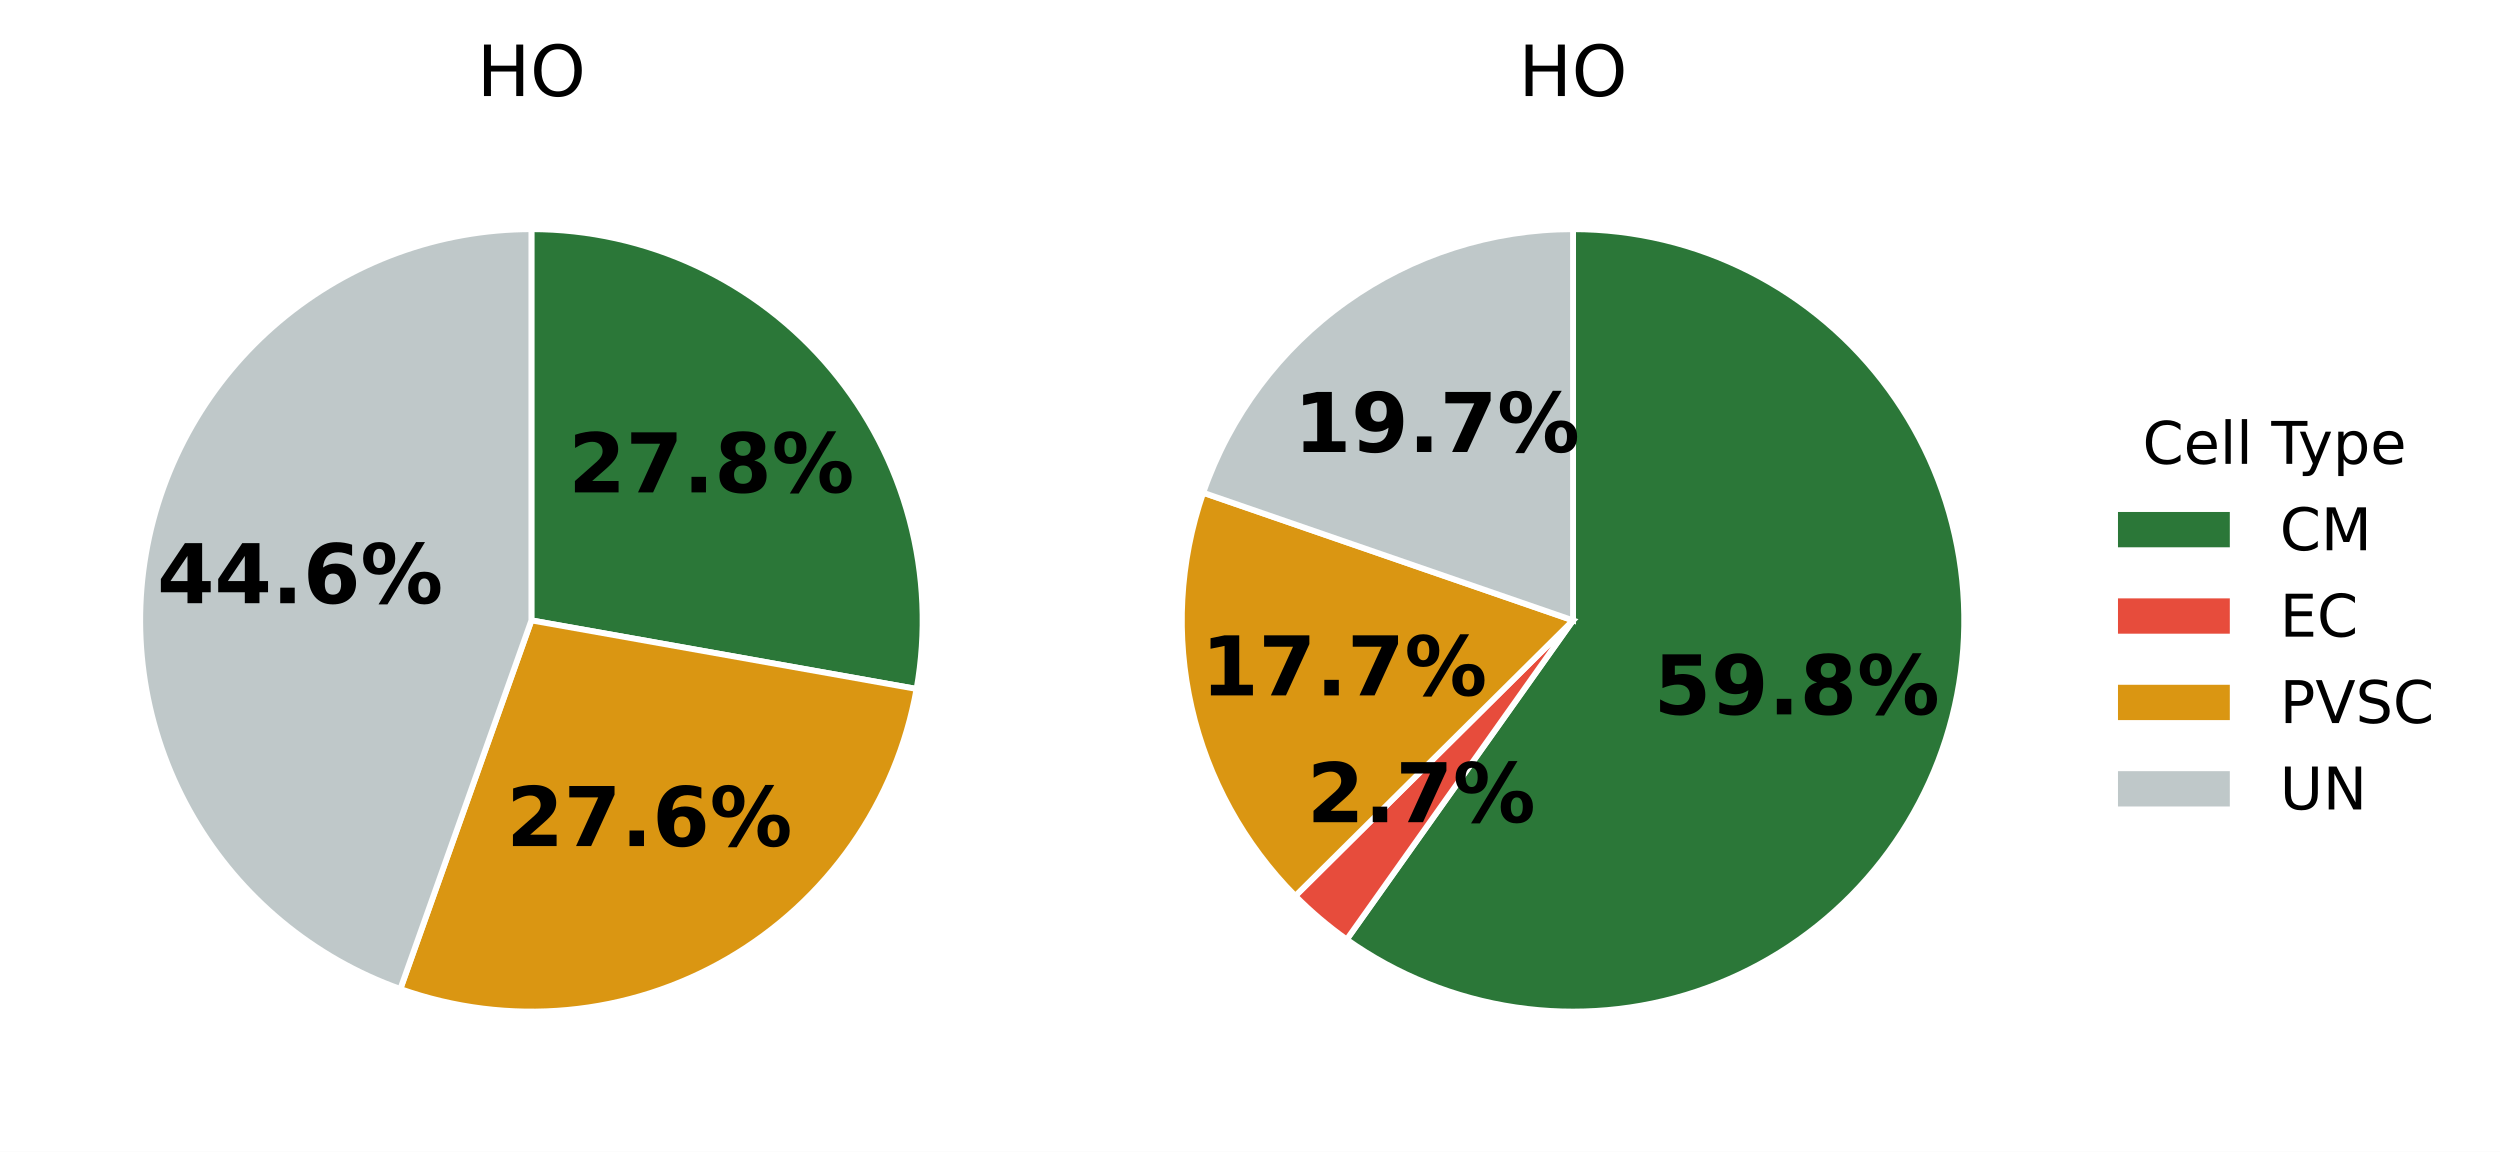
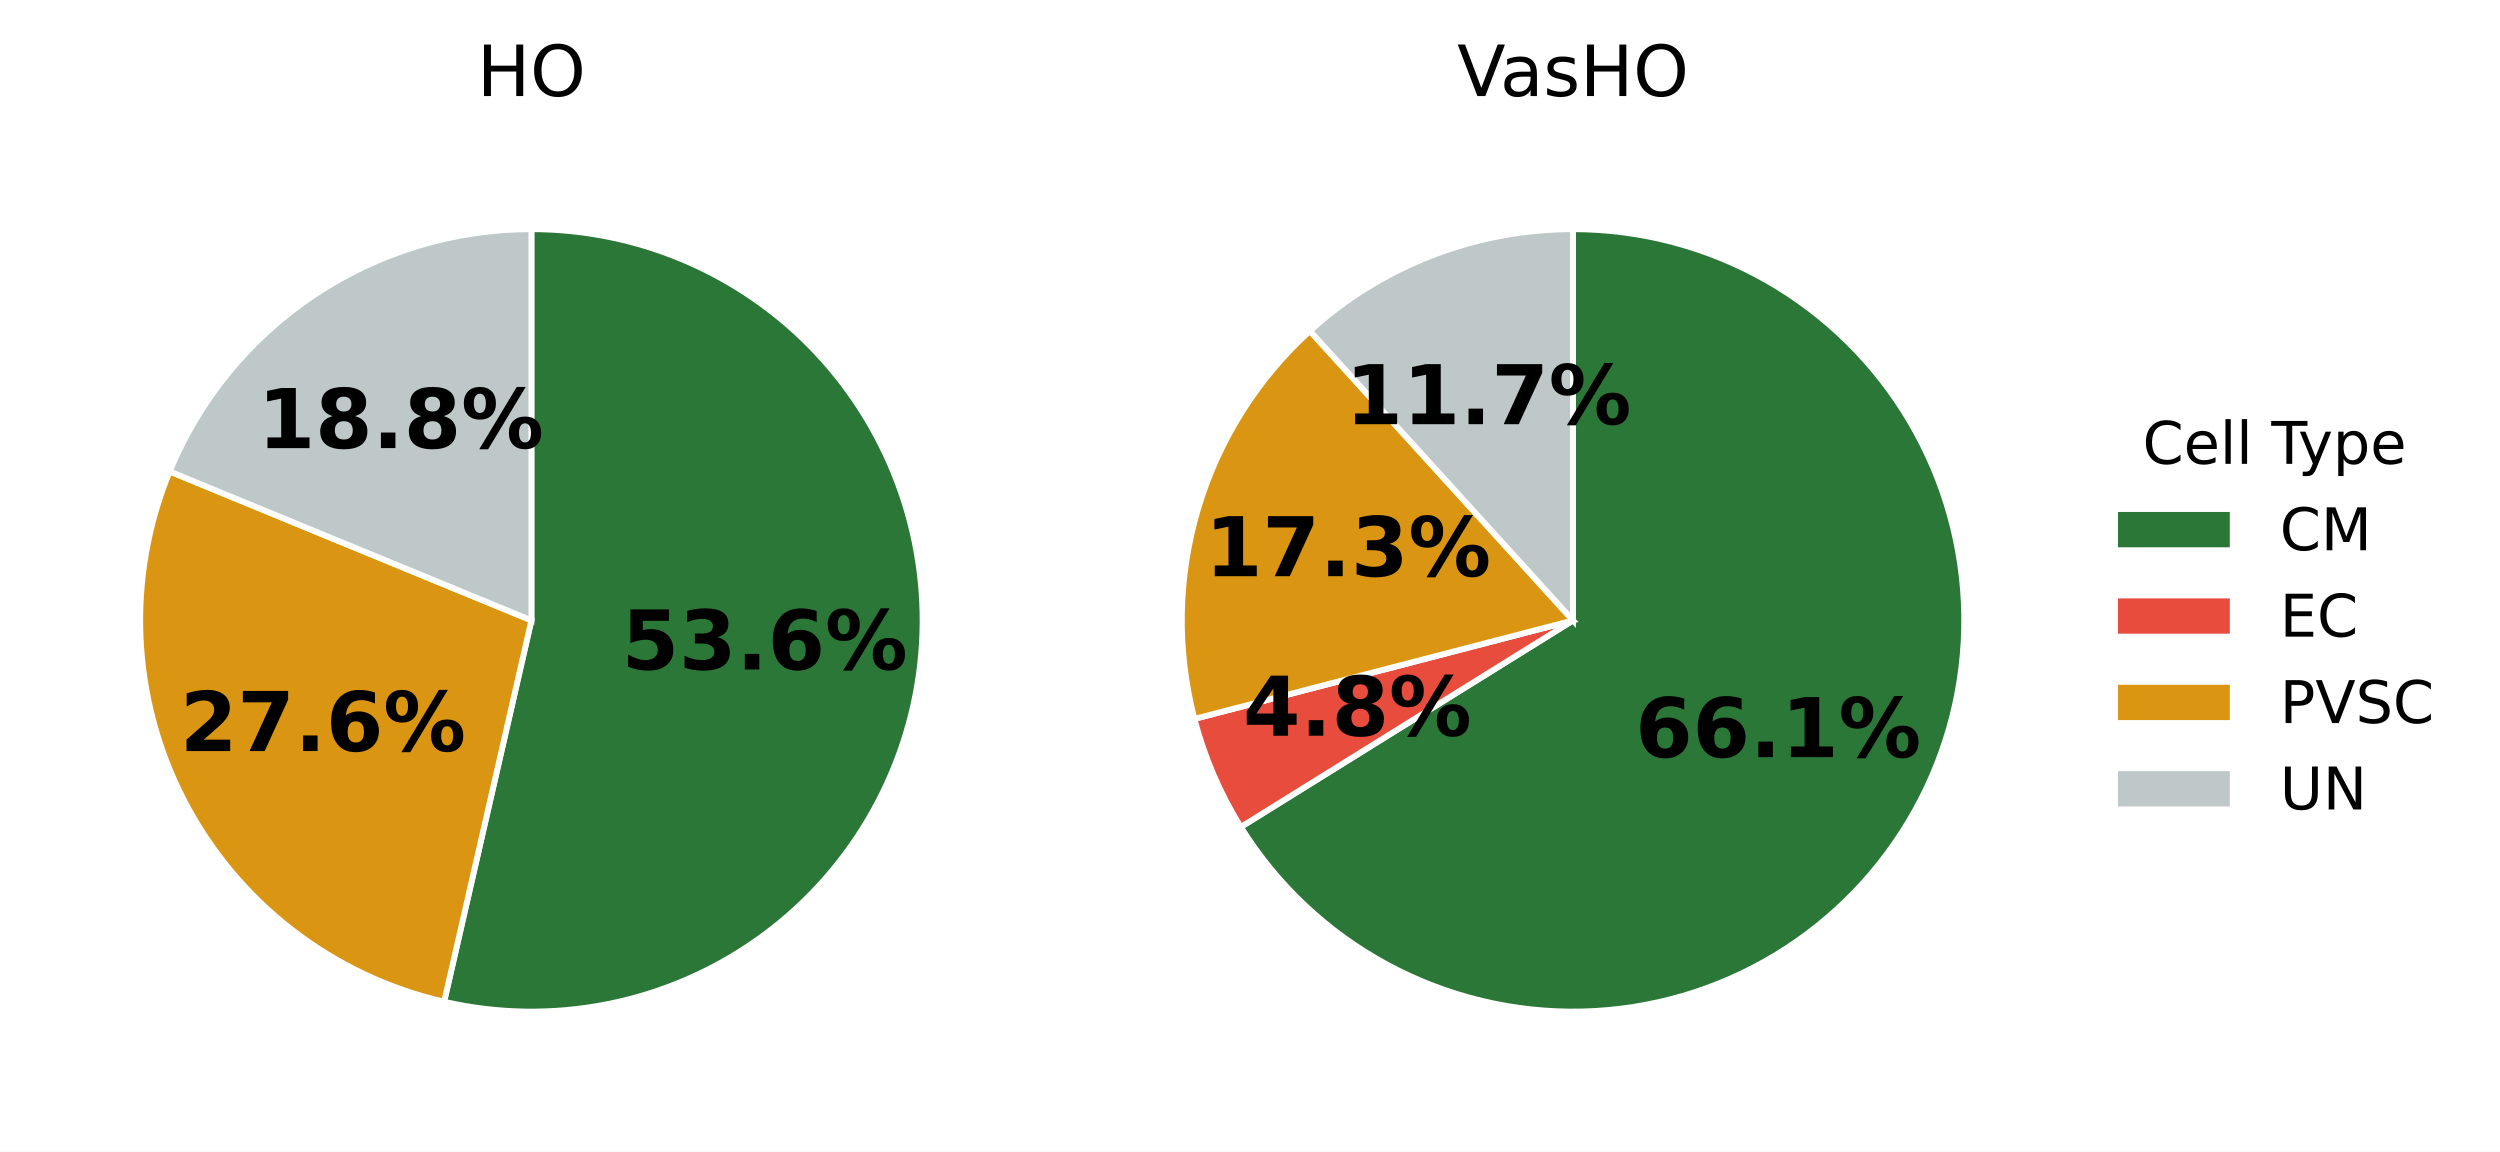
<svg xmlns="http://www.w3.org/2000/svg" xmlns:xlink="http://www.w3.org/1999/xlink" width="424.722pt" height="195.678pt" viewBox="0 0 424.722 195.678" version="1.1">
  <defs>
    <style type="text/css">*{stroke-linejoin: round; stroke-linecap: butt}</style>
  </defs>
  <g id="figure_1">
    <g id="patch_1">
      <path d="M 0 195.678  L 424.722 195.678  L 424.722 0  L 0 0  z " style="fill: #ffffff" />
    </g>
    <g id="axes_1">
      <g id="patch_2">
-         <path d="M 155.716 117.044  C 157.418 107.48 157.003 97.659 154.5 88.273  C 151.997 78.887 147.467 70.163 141.229 62.717  C 134.99 55.27 127.195 49.281 118.393 45.173  C 109.591 41.064 99.994 38.934 90.28 38.934  L 90.28 105.398  z " style="fill: #2b7738; stroke: #ffffff; stroke-linejoin: miter" />
+         <path d="M 75.452 170.187  C 84.573 172.275 94.034 172.413 103.213 170.592  C 112.391 168.771 121.083 165.032 128.717 159.621  C 136.351 154.209 142.756 147.246 147.514 139.188  C 152.271 131.13 155.273 122.158 156.324 112.859  C 157.374 103.561 156.449 94.145 153.61 85.229  C 150.77 76.312 146.079 68.096 139.845 61.117  C 133.611 54.139 125.972 48.556 117.431 44.733  C 108.89 40.91 99.637 38.934 90.28 38.934  L 90.28 105.398  z " style="fill: #2b7738; stroke: #ffffff; stroke-linejoin: miter" />
      </g>
      <g id="patch_3">
-         <path d="M 68.011 168.021  C 77.108 171.255 86.801 172.469 96.414 171.578  C 106.027 170.687 115.332 167.712 123.679 162.861  C 132.026 158.009 139.217 151.397 144.749 143.485  C 150.281 135.573 154.024 126.549 155.716 117.044  L 90.28 105.398  z " style="fill: #da9612; stroke: #ffffff; stroke-linejoin: miter" />
+         <path d="M 28.82 80.097  C 25.145 89.025 23.459 98.647 23.879 108.292  C 24.299 117.938 26.816 127.377 31.255 135.951  C 35.693 144.525 41.946 152.03 49.578 157.942  C 57.211 163.854 66.041 168.033 75.452 170.187  L 90.28 105.398  z " style="fill: #da9612; stroke: #ffffff; stroke-linejoin: miter" />
      </g>
      <g id="patch_4">
-         <path d="M 90.28 38.934  C 74.616 38.934 59.445 44.472 47.464 54.563  C 35.483 64.654 27.446 78.663 24.783 94.099  C 22.12 109.536 24.999 125.427 32.906 138.949  C 40.813 152.471 53.252 162.772 68.011 168.021  L 90.28 105.398  z " style="fill: #bfc8c9; stroke: #ffffff; stroke-linejoin: miter" />
+         <path d="M 90.28 38.934  C 77.112 38.934 64.236 42.848 53.294 50.176  C 42.353 57.503 33.833 67.92 28.82 80.097  L 90.28 105.398  z " style="fill: #bfc8c9; stroke: #ffffff; stroke-linejoin: miter" />
      </g>
      <g id="matplotlib.axis_1" />
      <g id="matplotlib.axis_2" />
      <g id="text_1">
-         <g transform="translate(96.56458 83.65234) scale(0.14 -0.14)">
+         <g transform="translate(105.6218 113.738) scale(0.14 -0.14)">
+           <defs>
+             <path id="DejaVuSans-Bold-35" d="M 678 4666  L 3669 4666  L 3669 3781  L 1638 3781  L 1638 3059  Q 1775 3097 1914 3117  Q 2053 3138 2203 3138  Q 3056 3138 3531 2711  Q 4006 2284 4006 1522  Q 4006 766 3489 337  Q 2972 -91 2053 -91  Q 1656 -91 1267 -14  Q 878 63 494 219  L 494 1166  Q 875 947 1217 837  Q 1559 728 1863 728  Q 2300 728 2551 942  Q 2803 1156 2803 1522  Q 2803 1891 2551 2103  Q 2300 2316 1863 2316  Q 1603 2316 1309 2248  Q 1016 2181 678 2041  L 678 4666  z " transform="scale(0.015625)" />
+             <path id="DejaVuSans-Bold-33" d="M 2981 2516  Q 3453 2394 3698 2092  Q 3944 1791 3944 1325  Q 3944 631 3412 270  Q 2881 -91 1863 -91  Q 1503 -91 1142 -33  Q 781 25 428 141  L 428 1069  Q 766 900 1098 814  Q 1431 728 1753 728  Q 2231 728 2486 893  Q 2741 1059 2741 1369  Q 2741 1688 2480 1852  Q 2219 2016 1709 2016  L 1228 2016  L 1228 2791  L 1734 2791  Q 2188 2791 2409 2933  Q 2631 3075 2631 3366  Q 2631 3634 2415 3781  Q 2200 3928 1806 3928  Q 1516 3928 1219 3862  Q 922 3797 628 3669  L 628 4550  Q 984 4650 1334 4700  Q 1684 4750 2022 4750  Q 2931 4750 3382 4451  Q 3834 4153 3834 3553  Q 3834 3144 3618 2883  Q 3403 2622 2981 2516  z " transform="scale(0.015625)" />
+             <path id="DejaVuSans-Bold-2e" d="M 653 1209  L 1778 1209  L 1778 0  L 653 0  L 653 1209  z " transform="scale(0.015625)" />
+             <path id="DejaVuSans-Bold-36" d="M 2316 2303  Q 2000 2303 1842 2098  Q 1684 1894 1684 1484  Q 1684 1075 1842 870  Q 2000 666 2316 666  Q 2634 666 2792 870  Q 2950 1075 2950 1484  Q 2950 1894 2792 2098  Q 2634 2303 2316 2303  z M 3803 4544  L 3803 3681  Q 3506 3822 3243 3889  Q 2981 3956 2731 3956  Q 2194 3956 1894 3657  Q 1594 3359 1544 2772  Q 1750 2925 1990 3001  Q 2231 3078 2516 3078  Q 3231 3078 3670 2659  Q 4109 2241 4109 1563  Q 4109 813 3618 361  Q 3128 -91 2303 -91  Q 1394 -91 895 523  Q 397 1138 397 2266  Q 397 3422 980 4083  Q 1563 4744 2578 4744  Q 2900 4744 3203 4694  Q 3506 4644 3803 4544  z " transform="scale(0.015625)" />
+             <path id="DejaVuSans-Bold-25" d="M 4959 1925  Q 4738 1925 4616 1733  Q 4494 1541 4494 1184  Q 4494 825 4614 633  Q 4734 441 4959 441  Q 5184 441 5303 633  Q 5422 825 5422 1184  Q 5422 1541 5301 1733  Q 5181 1925 4959 1925  z M 4959 2450  Q 5541 2450 5875 2112  Q 6209 1775 6209 1184  Q 6209 594 5875 251  Q 5541 -91 4959 -91  Q 4378 -91 4042 251  Q 3706 594 3706 1184  Q 3706 1772 4042 2111  Q 4378 2450 4959 2450  z M 2094 -91  L 1403 -91  L 4319 4750  L 5013 4750  L 2094 -91  z M 1453 4750  Q 2034 4750 2367 4411  Q 2700 4072 2700 3481  Q 2700 2891 2367 2550  Q 2034 2209 1453 2209  Q 872 2209 539 2550  Q 206 2891 206 3481  Q 206 4072 539 4411  Q 872 4750 1453 4750  z M 1453 4225  Q 1228 4225 1106 4031  Q 984 3838 984 3481  Q 984 3122 1106 2926  Q 1228 2731 1453 2731  Q 1678 2731 1798 2926  Q 1919 3122 1919 3481  Q 1919 3838 1797 4031  Q 1675 4225 1453 4225  z " transform="scale(0.015625)" />
+           </defs>
+           <use xlink:href="#DejaVuSans-Bold-35" />
+           <use xlink:href="#DejaVuSans-Bold-33" x="69.58" />
+           <use xlink:href="#DejaVuSans-Bold-2e" x="139.16" />
+           <use xlink:href="#DejaVuSans-Bold-36" x="177.148" />
+           <use xlink:href="#DejaVuSans-Bold-25" x="246.729" />
+         </g>
+       </g>
+       <g id="text_2">
+         <g transform="translate(30.58017 127.5927) scale(0.14 -0.14)">
          <defs>
            <path id="DejaVuSans-Bold-32" d="M 1844 884  L 3897 884  L 3897 0  L 506 0  L 506 884  L 2209 2388  Q 2438 2594 2547 2791  Q 2656 2988 2656 3200  Q 2656 3528 2436 3728  Q 2216 3928 1850 3928  Q 1569 3928 1234 3808  Q 900 3688 519 3450  L 519 4475  Q 925 4609 1322 4679  Q 1719 4750 2100 4750  Q 2938 4750 3402 4381  Q 3866 4013 3866 3353  Q 3866 2972 3669 2642  Q 3472 2313 2841 1759  L 1844 884  z " transform="scale(0.015625)" />
            <path id="DejaVuSans-Bold-37" d="M 428 4666  L 3944 4666  L 3944 3988  L 2125 0  L 953 0  L 2675 3781  L 428 3781  L 428 4666  z " transform="scale(0.015625)" />
-             <path id="DejaVuSans-Bold-2e" d="M 653 1209  L 1778 1209  L 1778 0  L 653 0  L 653 1209  z " transform="scale(0.015625)" />
-             <path id="DejaVuSans-Bold-38" d="M 2228 2088  Q 1891 2088 1709 1903  Q 1528 1719 1528 1375  Q 1528 1031 1709 848  Q 1891 666 2228 666  Q 2563 666 2741 848  Q 2919 1031 2919 1375  Q 2919 1722 2741 1905  Q 2563 2088 2228 2088  z M 1350 2484  Q 925 2613 709 2878  Q 494 3144 494 3541  Q 494 4131 934 4440  Q 1375 4750 2228 4750  Q 3075 4750 3515 4442  Q 3956 4134 3956 3541  Q 3956 3144 3739 2878  Q 3522 2613 3097 2484  Q 3572 2353 3814 2058  Q 4056 1763 4056 1313  Q 4056 619 3595 264  Q 3134 -91 2228 -91  Q 1319 -91 855 264  Q 391 619 391 1313  Q 391 1763 633 2058  Q 875 2353 1350 2484  z M 1631 3419  Q 1631 3141 1786 2991  Q 1941 2841 2228 2841  Q 2509 2841 2662 2991  Q 2816 3141 2816 3419  Q 2816 3697 2662 3845  Q 2509 3994 2228 3994  Q 1941 3994 1786 3844  Q 1631 3694 1631 3419  z " transform="scale(0.015625)" />
-             <path id="DejaVuSans-Bold-25" d="M 4959 1925  Q 4738 1925 4616 1733  Q 4494 1541 4494 1184  Q 4494 825 4614 633  Q 4734 441 4959 441  Q 5184 441 5303 633  Q 5422 825 5422 1184  Q 5422 1541 5301 1733  Q 5181 1925 4959 1925  z M 4959 2450  Q 5541 2450 5875 2112  Q 6209 1775 6209 1184  Q 6209 594 5875 251  Q 5541 -91 4959 -91  Q 4378 -91 4042 251  Q 3706 594 3706 1184  Q 3706 1772 4042 2111  Q 4378 2450 4959 2450  z M 2094 -91  L 1403 -91  L 4319 4750  L 5013 4750  L 2094 -91  z M 1453 4750  Q 2034 4750 2367 4411  Q 2700 4072 2700 3481  Q 2700 2891 2367 2550  Q 2034 2209 1453 2209  Q 872 2209 539 2550  Q 206 2891 206 3481  Q 206 4072 539 4411  Q 872 4750 1453 4750  z M 1453 4225  Q 1228 4225 1106 4031  Q 984 3838 984 3481  Q 984 3122 1106 2926  Q 1228 2731 1453 2731  Q 1678 2731 1798 2926  Q 1919 3122 1919 3481  Q 1919 3838 1797 4031  Q 1675 4225 1453 4225  z " transform="scale(0.015625)" />
          </defs>
          <use xlink:href="#DejaVuSans-Bold-32" />
          <use xlink:href="#DejaVuSans-Bold-37" x="69.58" />
          <use xlink:href="#DejaVuSans-Bold-2e" x="139.16" />
+           <use xlink:href="#DejaVuSans-Bold-36" x="177.148" />
+           <use xlink:href="#DejaVuSans-Bold-25" x="246.729" />
+         </g>
+       </g>
+       <g id="text_3">
+         <g transform="translate(43.80413 76.12771) scale(0.14 -0.14)">
+           <defs>
+             <path id="DejaVuSans-Bold-31" d="M 750 831  L 1813 831  L 1813 3847  L 722 3622  L 722 4441  L 1806 4666  L 2950 4666  L 2950 831  L 4013 831  L 4013 0  L 750 0  L 750 831  z " transform="scale(0.015625)" />
+             <path id="DejaVuSans-Bold-38" d="M 2228 2088  Q 1891 2088 1709 1903  Q 1528 1719 1528 1375  Q 1528 1031 1709 848  Q 1891 666 2228 666  Q 2563 666 2741 848  Q 2919 1031 2919 1375  Q 2919 1722 2741 1905  Q 2563 2088 2228 2088  z M 1350 2484  Q 925 2613 709 2878  Q 494 3144 494 3541  Q 494 4131 934 4440  Q 1375 4750 2228 4750  Q 3075 4750 3515 4442  Q 3956 4134 3956 3541  Q 3956 3144 3739 2878  Q 3522 2613 3097 2484  Q 3572 2353 3814 2058  Q 4056 1763 4056 1313  Q 4056 619 3595 264  Q 3134 -91 2228 -91  Q 1319 -91 855 264  Q 391 619 391 1313  Q 391 1763 633 2058  Q 875 2353 1350 2484  z M 1631 3419  Q 1631 3141 1786 2991  Q 1941 2841 2228 2841  Q 2509 2841 2662 2991  Q 2816 3141 2816 3419  Q 2816 3697 2662 3845  Q 2509 3994 2228 3994  Q 1941 3994 1786 3844  Q 1631 3694 1631 3419  z " transform="scale(0.015625)" />
+           </defs>
+           <use xlink:href="#DejaVuSans-Bold-31" />
+           <use xlink:href="#DejaVuSans-Bold-38" x="69.58" />
+           <use xlink:href="#DejaVuSans-Bold-2e" x="139.16" />
          <use xlink:href="#DejaVuSans-Bold-38" x="177.148" />
-           <use xlink:href="#DejaVuSans-Bold-25" x="246.729" />
-         </g>
-       </g>
-       <g id="text_2">
-         <g transform="translate(86.03488 143.7389) scale(0.14 -0.14)">
-           <defs>
-             <path id="DejaVuSans-Bold-36" d="M 2316 2303  Q 2000 2303 1842 2098  Q 1684 1894 1684 1484  Q 1684 1075 1842 870  Q 2000 666 2316 666  Q 2634 666 2792 870  Q 2950 1075 2950 1484  Q 2950 1894 2792 2098  Q 2634 2303 2316 2303  z M 3803 4544  L 3803 3681  Q 3506 3822 3243 3889  Q 2981 3956 2731 3956  Q 2194 3956 1894 3657  Q 1594 3359 1544 2772  Q 1750 2925 1990 3001  Q 2231 3078 2516 3078  Q 3231 3078 3670 2659  Q 4109 2241 4109 1563  Q 4109 813 3618 361  Q 3128 -91 2303 -91  Q 1394 -91 895 523  Q 397 1138 397 2266  Q 397 3422 980 4083  Q 1563 4744 2578 4744  Q 2900 4744 3203 4694  Q 3506 4644 3803 4544  z " transform="scale(0.015625)" />
-           </defs>
-           <use xlink:href="#DejaVuSans-Bold-32" />
-           <use xlink:href="#DejaVuSans-Bold-37" x="69.58" />
-           <use xlink:href="#DejaVuSans-Bold-2e" x="139.16" />
-           <use xlink:href="#DejaVuSans-Bold-36" x="177.148" />
-           <use xlink:href="#DejaVuSans-Bold-25" x="246.729" />
-         </g>
-       </g>
-       <g id="text_3">
-         <g transform="translate(26.69753 102.4819) scale(0.14 -0.14)">
-           <defs>
-             <path id="DejaVuSans-Bold-34" d="M 2356 3675  L 1038 1722  L 2356 1722  L 2356 3675  z M 2156 4666  L 3494 4666  L 3494 1722  L 4159 1722  L 4159 850  L 3494 850  L 3494 0  L 2356 0  L 2356 850  L 288 850  L 288 1881  L 2156 4666  z " transform="scale(0.015625)" />
-           </defs>
-           <use xlink:href="#DejaVuSans-Bold-34" />
-           <use xlink:href="#DejaVuSans-Bold-34" x="69.58" />
-           <use xlink:href="#DejaVuSans-Bold-2e" x="139.16" />
-           <use xlink:href="#DejaVuSans-Bold-36" x="177.148" />
          <use xlink:href="#DejaVuSans-Bold-25" x="246.729" />
        </g>
      </g>
      <g id="text_4">
        <g transform="translate(81.04469 16.31812) scale(0.12 -0.12)">
          <defs>
            <path id="DejaVuSans-48" d="M 628 4666  L 1259 4666  L 1259 2753  L 3553 2753  L 3553 4666  L 4184 4666  L 4184 0  L 3553 0  L 3553 2222  L 1259 2222  L 1259 0  L 628 0  L 628 4666  z " transform="scale(0.015625)" />
            <path id="DejaVuSans-4f" d="M 2522 4238  Q 1834 4238 1429 3725  Q 1025 3213 1025 2328  Q 1025 1447 1429 934  Q 1834 422 2522 422  Q 3209 422 3611 934  Q 4013 1447 4013 2328  Q 4013 3213 3611 3725  Q 3209 4238 2522 4238  z M 2522 4750  Q 3503 4750 4090 4092  Q 4678 3434 4678 2328  Q 4678 1225 4090 567  Q 3503 -91 2522 -91  Q 1538 -91 948 565  Q 359 1222 359 2328  Q 359 3434 948 4092  Q 1538 4750 2522 4750  z " transform="scale(0.015625)" />
          </defs>
          <use xlink:href="#DejaVuSans-48" />
          <use xlink:href="#DejaVuSans-4f" x="75.195" />
        </g>
      </g>
    </g>
    <g id="axes_2">
      <g id="patch_5">
-         <path d="M 228.794 159.614  C 237.323 165.662 247.161 169.613 257.504 171.145  C 267.847 172.677 278.407 171.746 288.323 168.43  C 298.239 165.113 307.234 159.503 314.574 152.056  C 321.914 144.61 327.394 135.535 330.568 125.573  C 333.742 115.61 334.52 105.038 332.84 94.718  C 331.16 84.398 327.068 74.618 320.898 66.177  C 314.728 57.736 306.652 50.868 297.329 46.135  C 288.006 41.401 277.696 38.934 267.24 38.934  L 267.24 105.398  z " style="fill: #2b7738; stroke: #ffffff; stroke-linejoin: miter" />
+         <path d="M 210.799 140.496  C 216.911 150.325 225.485 158.388 235.67 163.886  C 245.855 169.383 257.301 172.126 268.872 171.842  C 280.442 171.558 291.74 168.256 301.643 162.266  C 311.545 156.275 319.714 147.8 325.336 137.684  C 330.958 127.567 333.841 116.155 333.699 104.582  C 333.557 93.009 330.394 81.672 324.526 71.696  C 318.657 61.721 310.283 53.449 300.236 47.703  C 290.189 41.957 278.814 38.934 267.24 38.934  L 267.24 105.398  z " style="fill: #2b7738; stroke: #ffffff; stroke-linejoin: miter" />
      </g>
      <g id="patch_6">
-         <path d="M 220.06 152.212  C 221.406 153.568 222.81 154.866 224.268 156.102  C 225.725 157.337 227.236 158.509 228.794 159.614  L 267.24 105.398  z " style="fill: #e74c3c; stroke: #ffffff; stroke-linejoin: miter" />
+         <path d="M 202.917 122.132  C 203.759 125.369 204.845 128.538 206.164 131.612  C 207.483 134.686 209.033 137.656 210.799 140.496  L 267.24 105.398  z " style="fill: #e74c3c; stroke: #ffffff; stroke-linejoin: miter" />
      </g>
      <g id="patch_7">
-         <path d="M 204.413 83.712  C 200.362 95.451 199.68 108.093 202.445 120.199  C 205.21 132.305 211.314 143.397 220.06 152.212  L 267.24 105.398  z " style="fill: #da9612; stroke: #ffffff; stroke-linejoin: miter" />
+         <path d="M 222.533 56.218  C 213.564 64.371 206.994 74.824 203.537 86.441  C 200.08 98.058 199.865 110.402 202.917 122.132  L 267.24 105.398  z " style="fill: #da9612; stroke: #ffffff; stroke-linejoin: miter" />
      </g>
      <g id="patch_8">
-         <path d="M 267.24 38.934  C 253.413 38.934 239.924 43.249 228.665 51.274  C 217.405 59.299 208.925 70.642 204.413 83.712  L 267.24 105.398  z " style="fill: #bfc8c9; stroke: #ffffff; stroke-linejoin: miter" />
+         <path d="M 267.24 38.934  C 259.044 38.934 250.919 40.45 243.274 43.405  C 235.63 46.361 228.597 50.705 222.533 56.218  L 267.24 105.398  z " style="fill: #bfc8c9; stroke: #ffffff; stroke-linejoin: miter" />
      </g>
      <g id="matplotlib.axis_3" />
      <g id="matplotlib.axis_4" />
      <g id="text_5">
-         <g transform="translate(280.9523 121.3661) scale(0.14 -0.14)">
-           <defs>
-             <path id="DejaVuSans-Bold-35" d="M 678 4666  L 3669 4666  L 3669 3781  L 1638 3781  L 1638 3059  Q 1775 3097 1914 3117  Q 2053 3138 2203 3138  Q 3056 3138 3531 2711  Q 4006 2284 4006 1522  Q 4006 766 3489 337  Q 2972 -91 2053 -91  Q 1656 -91 1267 -14  Q 878 63 494 219  L 494 1166  Q 875 947 1217 837  Q 1559 728 1863 728  Q 2300 728 2551 942  Q 2803 1156 2803 1522  Q 2803 1891 2551 2103  Q 2300 2316 1863 2316  Q 1603 2316 1309 2248  Q 1016 2181 678 2041  L 678 4666  z " transform="scale(0.015625)" />
-             <path id="DejaVuSans-Bold-39" d="M 641 103  L 641 966  Q 928 831 1190 764  Q 1453 697 1709 697  Q 2247 697 2547 995  Q 2847 1294 2900 1881  Q 2688 1725 2447 1647  Q 2206 1569 1925 1569  Q 1209 1569 770 1986  Q 331 2403 331 3084  Q 331 3838 820 4291  Q 1309 4744 2131 4744  Q 3044 4744 3544 4128  Q 4044 3513 4044 2388  Q 4044 1231 3459 570  Q 2875 -91 1856 -91  Q 1528 -91 1228 -42  Q 928 6 641 103  z M 2125 2350  Q 2441 2350 2600 2554  Q 2759 2759 2759 3169  Q 2759 3575 2600 3781  Q 2441 3988 2125 3988  Q 1809 3988 1650 3781  Q 1491 3575 1491 3169  Q 1491 2759 1650 2554  Q 1809 2350 2125 2350  z " transform="scale(0.015625)" />
-           </defs>
-           <use xlink:href="#DejaVuSans-Bold-35" />
-           <use xlink:href="#DejaVuSans-Bold-39" x="69.58" />
-           <use xlink:href="#DejaVuSans-Bold-2e" x="139.16" />
-           <use xlink:href="#DejaVuSans-Bold-38" x="177.148" />
+         <g transform="translate(277.8129 128.6325) scale(0.14 -0.14)">
+           <use xlink:href="#DejaVuSans-Bold-36" />
+           <use xlink:href="#DejaVuSans-Bold-36" x="69.58" />
+           <use xlink:href="#DejaVuSans-Bold-2e" x="139.16" />
+           <use xlink:href="#DejaVuSans-Bold-31" x="177.148" />
          <use xlink:href="#DejaVuSans-Bold-25" x="246.729" />
        </g>
      </g>
      <g id="text_6">
-         <g transform="translate(222.0425 139.6833) scale(0.14 -0.14)">
-           <use xlink:href="#DejaVuSans-Bold-32" />
+         <g transform="translate(211.1803 124.9897) scale(0.14 -0.14)">
+           <defs>
+             <path id="DejaVuSans-Bold-34" d="M 2356 3675  L 1038 1722  L 2356 1722  L 2356 3675  z M 2156 4666  L 3494 4666  L 3494 1722  L 4159 1722  L 4159 850  L 3494 850  L 3494 0  L 2356 0  L 2356 850  L 288 850  L 288 1881  L 2156 4666  z " transform="scale(0.015625)" />
+           </defs>
+           <use xlink:href="#DejaVuSans-Bold-34" />
          <use xlink:href="#DejaVuSans-Bold-2e" x="69.58" />
-           <use xlink:href="#DejaVuSans-Bold-37" x="107.568" />
+           <use xlink:href="#DejaVuSans-Bold-38" x="107.568" />
          <use xlink:href="#DejaVuSans-Bold-25" x="177.148" />
        </g>
      </g>
      <g id="text_7">
-         <g transform="translate(204.0784 118.1417) scale(0.14 -0.14)">
-           <defs>
-             <path id="DejaVuSans-Bold-31" d="M 750 831  L 1813 831  L 1813 3847  L 722 3622  L 722 4441  L 1806 4666  L 2950 4666  L 2950 831  L 4013 831  L 4013 0  L 750 0  L 750 831  z " transform="scale(0.015625)" />
-           </defs>
+         <g transform="translate(204.7337 97.88671) scale(0.14 -0.14)">
          <use xlink:href="#DejaVuSans-Bold-31" />
          <use xlink:href="#DejaVuSans-Bold-37" x="69.58" />
          <use xlink:href="#DejaVuSans-Bold-2e" x="139.16" />
+           <use xlink:href="#DejaVuSans-Bold-33" x="177.148" />
+           <use xlink:href="#DejaVuSans-Bold-25" x="246.729" />
+         </g>
+       </g>
+       <g id="text_8">
+         <g transform="translate(228.5759 72.06561) scale(0.14 -0.14)">
+           <use xlink:href="#DejaVuSans-Bold-31" />
+           <use xlink:href="#DejaVuSans-Bold-31" x="69.58" />
+           <use xlink:href="#DejaVuSans-Bold-2e" x="139.16" />
          <use xlink:href="#DejaVuSans-Bold-37" x="177.148" />
          <use xlink:href="#DejaVuSans-Bold-25" x="246.729" />
        </g>
      </g>
-       <g id="text_8">
-         <g transform="translate(219.8102 76.78692) scale(0.14 -0.14)">
-           <use xlink:href="#DejaVuSans-Bold-31" />
-           <use xlink:href="#DejaVuSans-Bold-39" x="69.58" />
-           <use xlink:href="#DejaVuSans-Bold-2e" x="139.16" />
-           <use xlink:href="#DejaVuSans-Bold-37" x="177.148" />
-           <use xlink:href="#DejaVuSans-Bold-25" x="246.729" />
-         </g>
-       </g>
      <g id="text_9">
-         <g transform="translate(258.0047 16.31812) scale(0.12 -0.12)">
-           <use xlink:href="#DejaVuSans-48" />
-           <use xlink:href="#DejaVuSans-4f" x="75.195" />
+         <g transform="translate(247.5628 16.31812) scale(0.12 -0.12)">
+           <defs>
+             <path id="DejaVuSans-56" d="M 1831 0  L 50 4666  L 709 4666  L 2188 738  L 3669 4666  L 4325 4666  L 2547 0  L 1831 0  z " transform="scale(0.015625)" />
+             <path id="DejaVuSans-61" d="M 2194 1759  Q 1497 1759 1228 1600  Q 959 1441 959 1056  Q 959 750 1161 570  Q 1363 391 1709 391  Q 2188 391 2477 730  Q 2766 1069 2766 1631  L 2766 1759  L 2194 1759  z M 3341 1997  L 3341 0  L 2766 0  L 2766 531  Q 2569 213 2275 61  Q 1981 -91 1556 -91  Q 1019 -91 701 211  Q 384 513 384 1019  Q 384 1609 779 1909  Q 1175 2209 1959 2209  L 2766 2209  L 2766 2266  Q 2766 2663 2505 2880  Q 2244 3097 1772 3097  Q 1472 3097 1187 3025  Q 903 2953 641 2809  L 641 3341  Q 956 3463 1253 3523  Q 1550 3584 1831 3584  Q 2591 3584 2966 3190  Q 3341 2797 3341 1997  z " transform="scale(0.015625)" />
+             <path id="DejaVuSans-73" d="M 2834 3397  L 2834 2853  Q 2591 2978 2328 3040  Q 2066 3103 1784 3103  Q 1356 3103 1142 2972  Q 928 2841 928 2578  Q 928 2378 1081 2264  Q 1234 2150 1697 2047  L 1894 2003  Q 2506 1872 2764 1633  Q 3022 1394 3022 966  Q 3022 478 2636 193  Q 2250 -91 1575 -91  Q 1294 -91 989 -36  Q 684 19 347 128  L 347 722  Q 666 556 975 473  Q 1284 391 1588 391  Q 1994 391 2212 530  Q 2431 669 2431 922  Q 2431 1156 2273 1281  Q 2116 1406 1581 1522  L 1381 1569  Q 847 1681 609 1914  Q 372 2147 372 2553  Q 372 3047 722 3315  Q 1072 3584 1716 3584  Q 2034 3584 2315 3537  Q 2597 3491 2834 3397  z " transform="scale(0.015625)" />
+           </defs>
+           <use xlink:href="#DejaVuSans-56" />
+           <use xlink:href="#DejaVuSans-61" x="60.658" />
+           <use xlink:href="#DejaVuSans-73" x="121.938" />
+           <use xlink:href="#DejaVuSans-48" x="174.037" />
+           <use xlink:href="#DejaVuSans-4f" x="249.232" />
        </g>
      </g>
      <g id="legend_1">
        <g id="text_10">
          <g transform="translate(364.0028 78.80125) scale(0.1 -0.1)">
            <defs>
              <path id="DejaVuSans-43" d="M 4122 4306  L 4122 3641  Q 3803 3938 3442 4084  Q 3081 4231 2675 4231  Q 1875 4231 1450 3742  Q 1025 3253 1025 2328  Q 1025 1406 1450 917  Q 1875 428 2675 428  Q 3081 428 3442 575  Q 3803 722 4122 1019  L 4122 359  Q 3791 134 3420 21  Q 3050 -91 2638 -91  Q 1578 -91 968 557  Q 359 1206 359 2328  Q 359 3453 968 4101  Q 1578 4750 2638 4750  Q 3056 4750 3426 4639  Q 3797 4528 4122 4306  z " transform="scale(0.015625)" />
              <path id="DejaVuSans-65" d="M 3597 1894  L 3597 1613  L 953 1613  Q 991 1019 1311 708  Q 1631 397 2203 397  Q 2534 397 2845 478  Q 3156 559 3463 722  L 3463 178  Q 3153 47 2828 -22  Q 2503 -91 2169 -91  Q 1331 -91 842 396  Q 353 884 353 1716  Q 353 2575 817 3079  Q 1281 3584 2069 3584  Q 2775 3584 3186 3129  Q 3597 2675 3597 1894  z M 3022 2063  Q 3016 2534 2758 2815  Q 2500 3097 2075 3097  Q 1594 3097 1305 2825  Q 1016 2553 972 2059  L 3022 2063  z " transform="scale(0.015625)" />
              <path id="DejaVuSans-6c" d="M 603 4863  L 1178 4863  L 1178 0  L 603 0  L 603 4863  z " transform="scale(0.015625)" />
              <path id="DejaVuSans-20" transform="scale(0.015625)" />
              <path id="DejaVuSans-54" d="M -19 4666  L 3928 4666  L 3928 4134  L 2272 4134  L 2272 0  L 1638 0  L 1638 4134  L -19 4134  L -19 4666  z " transform="scale(0.015625)" />
              <path id="DejaVuSans-79" d="M 2059 -325  Q 1816 -950 1584 -1140  Q 1353 -1331 966 -1331  L 506 -1331  L 506 -850  L 844 -850  Q 1081 -850 1212 -737  Q 1344 -625 1503 -206  L 1606 56  L 191 3500  L 800 3500  L 1894 763  L 2988 3500  L 3597 3500  L 2059 -325  z " transform="scale(0.015625)" />
              <path id="DejaVuSans-70" d="M 1159 525  L 1159 -1331  L 581 -1331  L 581 3500  L 1159 3500  L 1159 2969  Q 1341 3281 1617 3432  Q 1894 3584 2278 3584  Q 2916 3584 3314 3078  Q 3713 2572 3713 1747  Q 3713 922 3314 415  Q 2916 -91 2278 -91  Q 1894 -91 1617 61  Q 1341 213 1159 525  z M 3116 1747  Q 3116 2381 2855 2742  Q 2594 3103 2138 3103  Q 1681 3103 1420 2742  Q 1159 2381 1159 1747  Q 1159 1113 1420 752  Q 1681 391 2138 391  Q 2594 391 2855 752  Q 3116 1113 3116 1747  z " transform="scale(0.015625)" />
            </defs>
            <use xlink:href="#DejaVuSans-43" />
            <use xlink:href="#DejaVuSans-65" x="69.824" />
            <use xlink:href="#DejaVuSans-6c" x="131.348" />
            <use xlink:href="#DejaVuSans-6c" x="159.131" />
            <use xlink:href="#DejaVuSans-20" x="186.914" />
            <use xlink:href="#DejaVuSans-54" x="218.701" />
            <use xlink:href="#DejaVuSans-79" x="264.16" />
            <use xlink:href="#DejaVuSans-70" x="323.34" />
            <use xlink:href="#DejaVuSans-65" x="386.816" />
          </g>
        </g>
        <g id="patch_9">
          <path d="M 359.32 93.479  L 379.32 93.479  L 379.32 86.479  L 359.32 86.479  z " style="fill: #2b7738; stroke: #ffffff; stroke-linejoin: miter" />
        </g>
        <g id="text_11">
          <g transform="translate(387.32 93.47938) scale(0.1 -0.1)">
            <defs>
              <path id="DejaVuSans-4d" d="M 628 4666  L 1569 4666  L 2759 1491  L 3956 4666  L 4897 4666  L 4897 0  L 4281 0  L 4281 4097  L 3078 897  L 2444 897  L 1241 4097  L 1241 0  L 628 0  L 628 4666  z " transform="scale(0.015625)" />
            </defs>
            <use xlink:href="#DejaVuSans-43" />
            <use xlink:href="#DejaVuSans-4d" x="69.824" />
          </g>
        </g>
        <g id="patch_10">
          <path d="M 359.32 108.157  L 379.32 108.157  L 379.32 101.157  L 359.32 101.157  z " style="fill: #e74c3c; stroke: #ffffff; stroke-linejoin: miter" />
        </g>
        <g id="text_12">
          <g transform="translate(387.32 108.1575) scale(0.1 -0.1)">
            <defs>
              <path id="DejaVuSans-45" d="M 628 4666  L 3578 4666  L 3578 4134  L 1259 4134  L 1259 2753  L 3481 2753  L 3481 2222  L 1259 2222  L 1259 531  L 3634 531  L 3634 0  L 628 0  L 628 4666  z " transform="scale(0.015625)" />
            </defs>
            <use xlink:href="#DejaVuSans-45" />
            <use xlink:href="#DejaVuSans-43" x="63.184" />
          </g>
        </g>
        <g id="patch_11">
          <path d="M 359.32 122.836  L 379.32 122.836  L 379.32 115.836  L 359.32 115.836  z " style="fill: #da9612; stroke: #ffffff; stroke-linejoin: miter" />
        </g>
        <g id="text_13">
          <g transform="translate(387.32 122.8356) scale(0.1 -0.1)">
            <defs>
              <path id="DejaVuSans-50" d="M 1259 4147  L 1259 2394  L 2053 2394  Q 2494 2394 2734 2622  Q 2975 2850 2975 3272  Q 2975 3691 2734 3919  Q 2494 4147 2053 4147  L 1259 4147  z M 628 4666  L 2053 4666  Q 2838 4666 3239 4311  Q 3641 3956 3641 3272  Q 3641 2581 3239 2228  Q 2838 1875 2053 1875  L 1259 1875  L 1259 0  L 628 0  L 628 4666  z " transform="scale(0.015625)" />
-               <path id="DejaVuSans-56" d="M 1831 0  L 50 4666  L 709 4666  L 2188 738  L 3669 4666  L 4325 4666  L 2547 0  L 1831 0  z " transform="scale(0.015625)" />
              <path id="DejaVuSans-53" d="M 3425 4513  L 3425 3897  Q 3066 4069 2747 4153  Q 2428 4238 2131 4238  Q 1616 4238 1336 4038  Q 1056 3838 1056 3469  Q 1056 3159 1242 3001  Q 1428 2844 1947 2747  L 2328 2669  Q 3034 2534 3370 2195  Q 3706 1856 3706 1288  Q 3706 609 3251 259  Q 2797 -91 1919 -91  Q 1588 -91 1214 -16  Q 841 59 441 206  L 441 856  Q 825 641 1194 531  Q 1563 422 1919 422  Q 2459 422 2753 634  Q 3047 847 3047 1241  Q 3047 1584 2836 1778  Q 2625 1972 2144 2069  L 1759 2144  Q 1053 2284 737 2584  Q 422 2884 422 3419  Q 422 4038 858 4394  Q 1294 4750 2059 4750  Q 2388 4750 2728 4690  Q 3069 4631 3425 4513  z " transform="scale(0.015625)" />
            </defs>
            <use xlink:href="#DejaVuSans-50" />
            <use xlink:href="#DejaVuSans-56" x="60.303" />
            <use xlink:href="#DejaVuSans-53" x="128.711" />
            <use xlink:href="#DejaVuSans-43" x="192.188" />
          </g>
        </g>
        <g id="patch_12">
          <path d="M 359.32 137.514  L 379.32 137.514  L 379.32 130.514  L 359.32 130.514  z " style="fill: #bfc8c9; stroke: #ffffff; stroke-linejoin: miter" />
        </g>
        <g id="text_14">
          <g transform="translate(387.32 137.5137) scale(0.1 -0.1)">
            <defs>
              <path id="DejaVuSans-55" d="M 556 4666  L 1191 4666  L 1191 1831  Q 1191 1081 1462 751  Q 1734 422 2344 422  Q 2950 422 3222 751  Q 3494 1081 3494 1831  L 3494 4666  L 4128 4666  L 4128 1753  Q 4128 841 3676 375  Q 3225 -91 2344 -91  Q 1459 -91 1007 375  Q 556 841 556 1753  L 556 4666  z " transform="scale(0.015625)" />
              <path id="DejaVuSans-4e" d="M 628 4666  L 1478 4666  L 3547 763  L 3547 4666  L 4159 4666  L 4159 0  L 3309 0  L 1241 3903  L 1241 0  L 628 0  L 628 4666  z " transform="scale(0.015625)" />
            </defs>
            <use xlink:href="#DejaVuSans-55" />
            <use xlink:href="#DejaVuSans-4e" x="73.193" />
          </g>
        </g>
      </g>
    </g>
  </g>
</svg>
